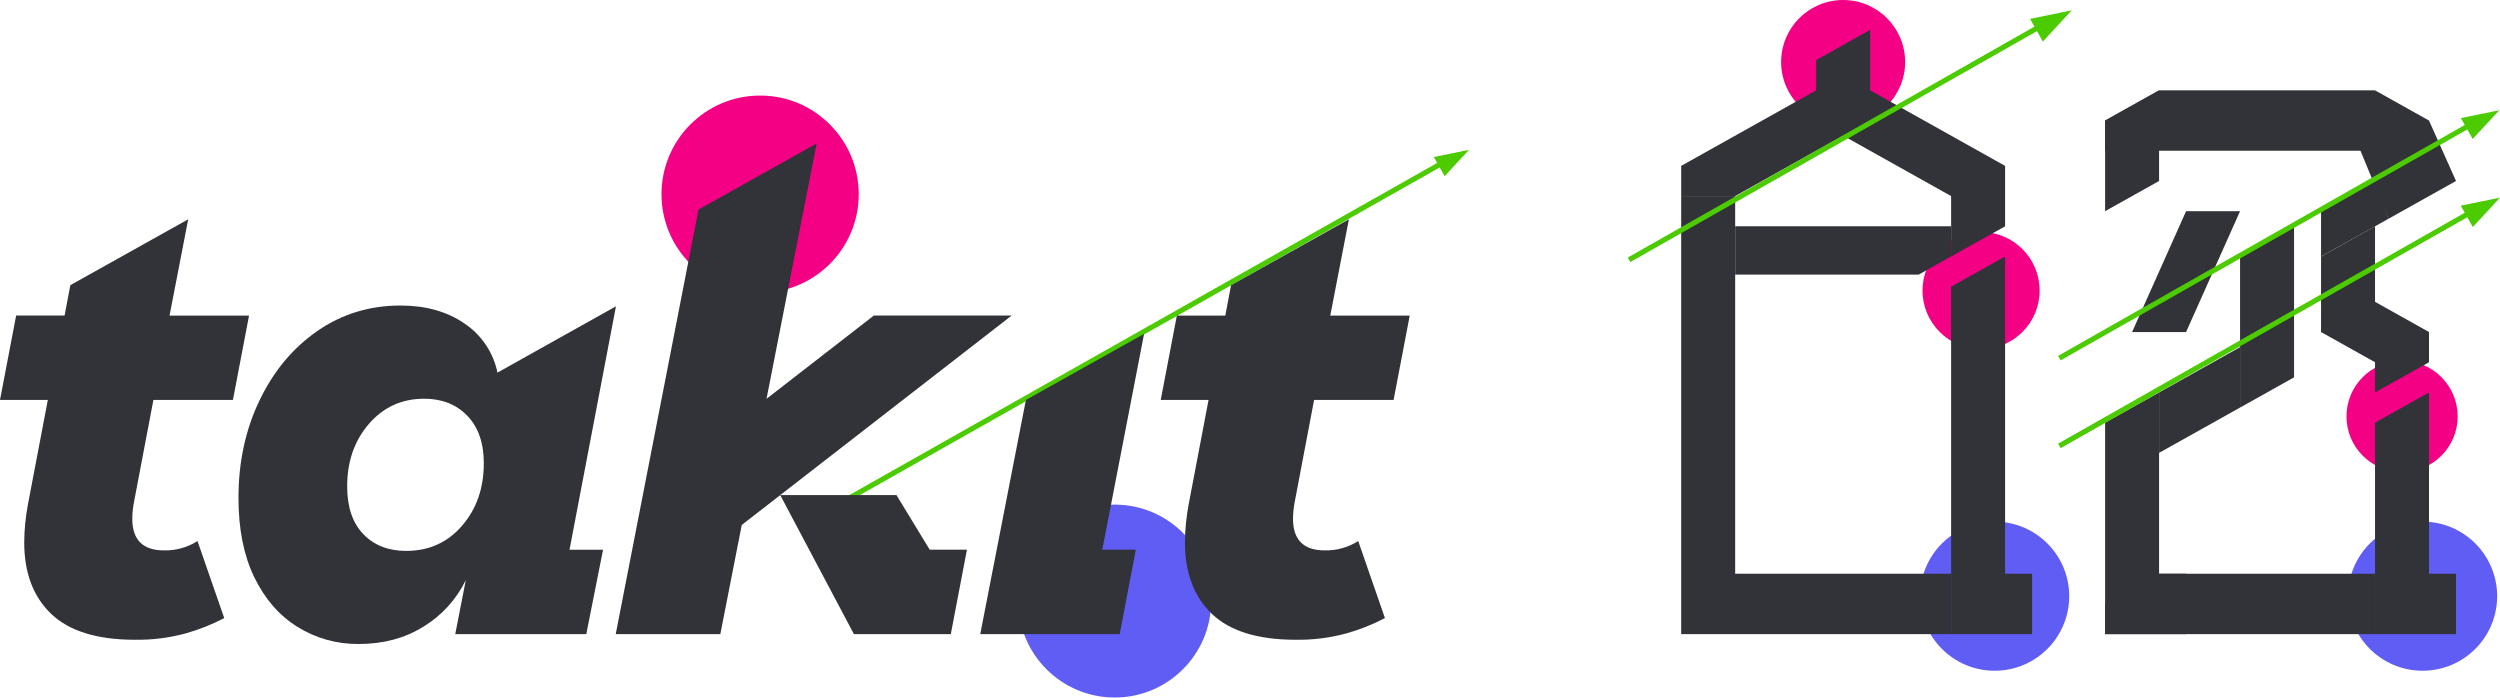
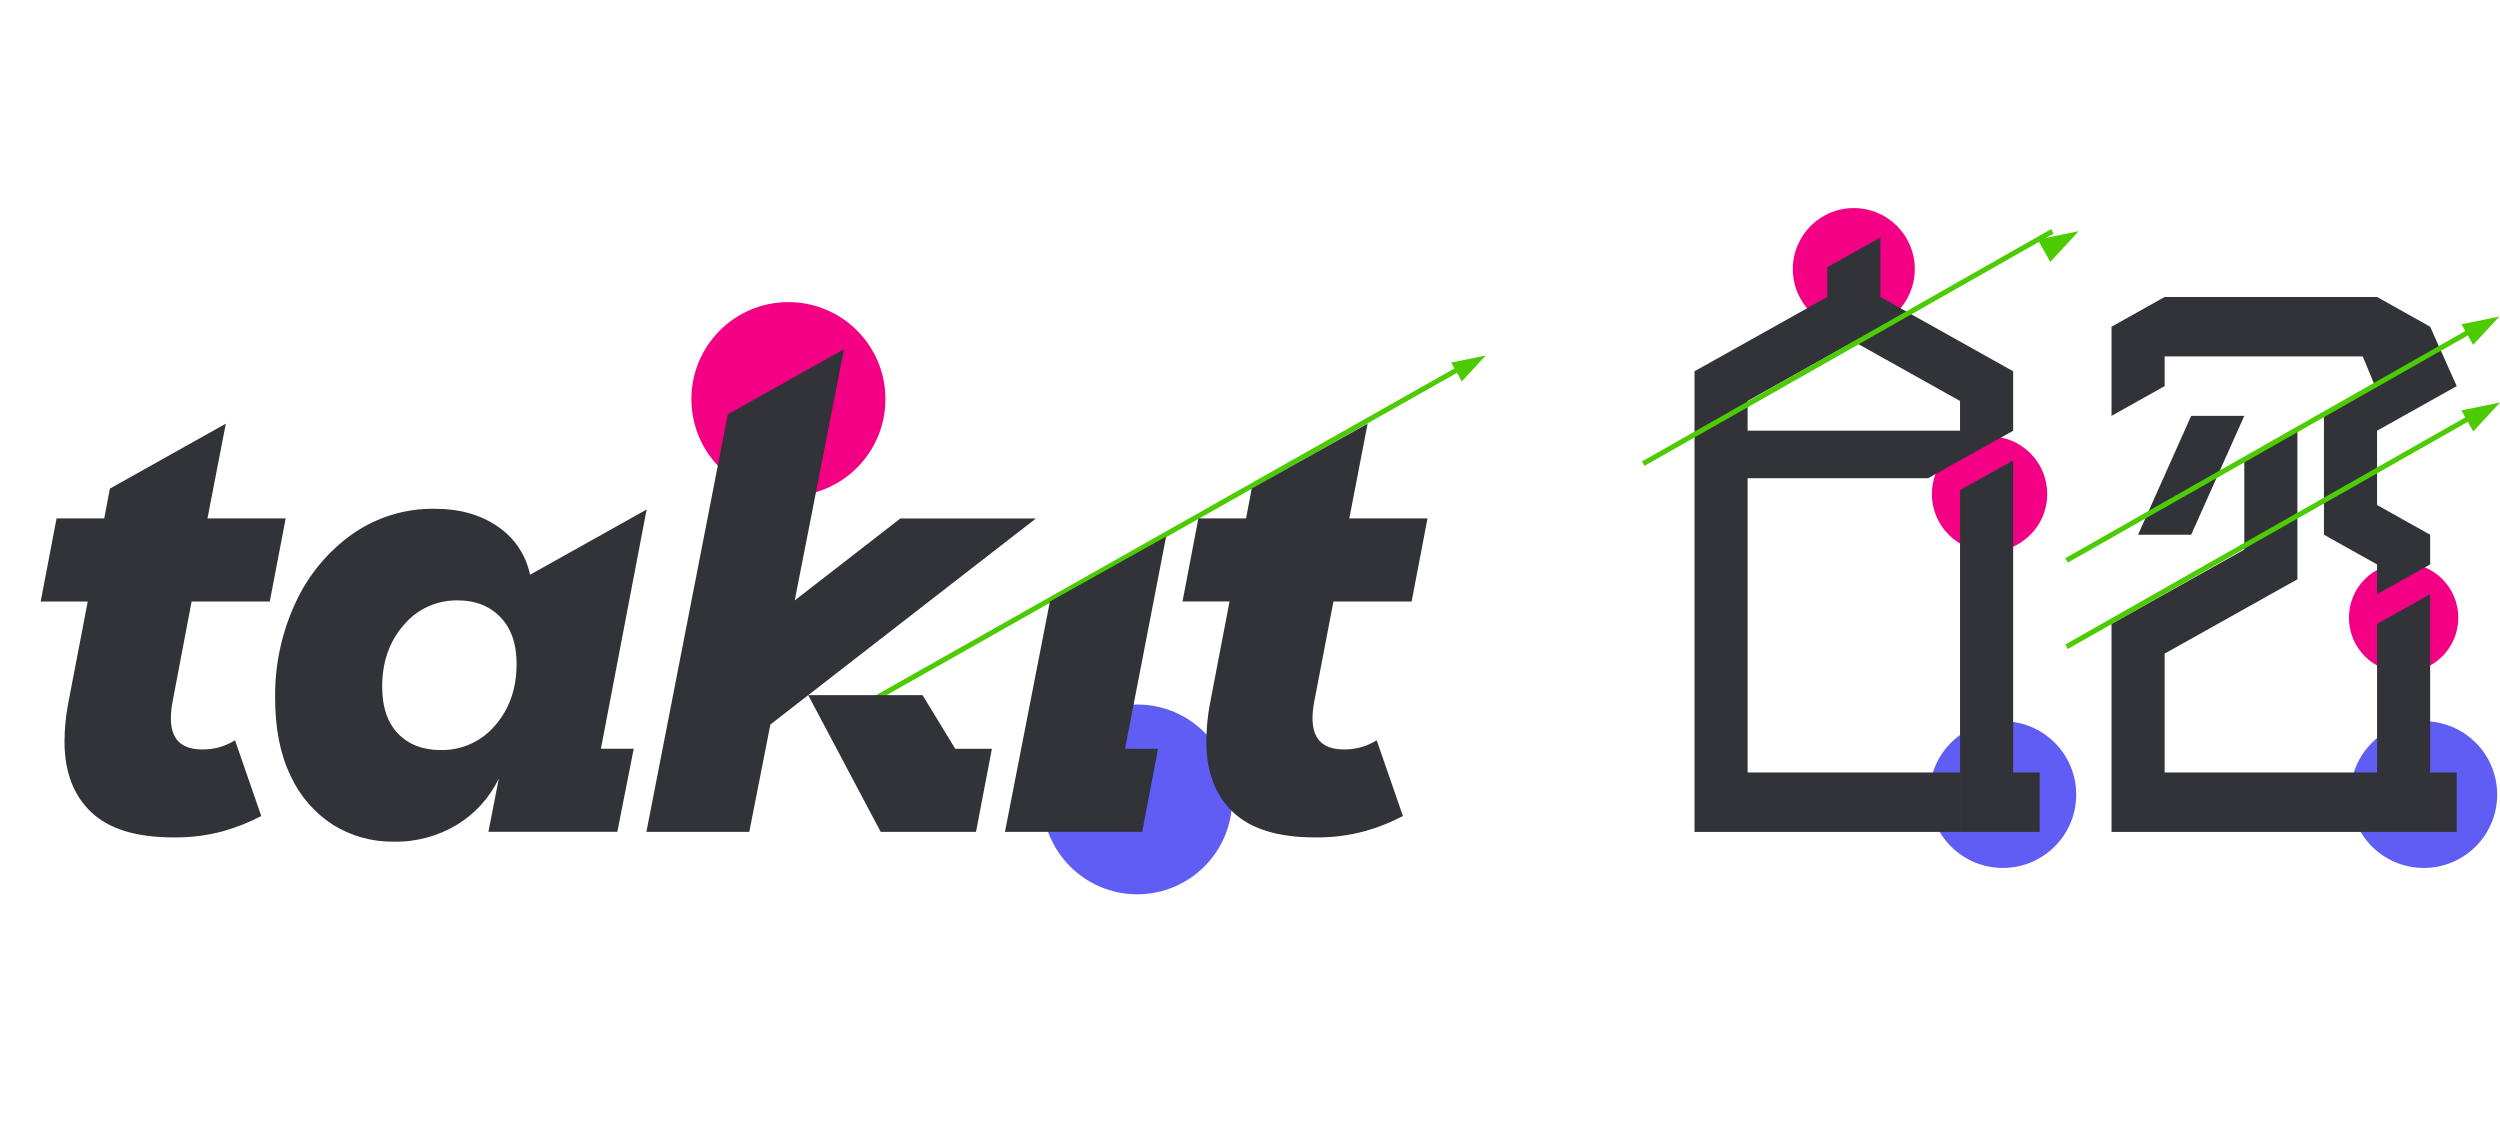
- <svg xmlns="http://www.w3.org/2000/svg" viewBox="0 0 1451.58 405">
+ <svg xmlns="http://www.w3.org/2000/svg" viewBox="0 0 762 344">
  <defs>
-     <style>.cls-1{fill:#f40085;}.cls-2{fill:#5f5df4;}.cls-3{fill:none;stroke:#4bcb00;stroke-miterlimit:10;stroke-width:3px;}.cls-4{fill:#4bcb00;}.cls-5{fill:#313339;}</style>
+     <style>.cls-1{fill:#f40085;}.cls-2{fill:#5f5df4;}.cls-3{fill:none;stroke:#4bcb00;stroke-miterlimit:10;stroke-width:1.55px;}.cls-4{fill:#4bcb00;}.cls-5{fill:#313339;}</style>
  </defs>
  <g id="레이어_5" data-name="레이어 5">
-     <path class="cls-1" d="M498.61,112.74a57.26,57.26,0,1,1-57.26-57.25,57.26,57.26,0,0,1,57.26,57.25" />
-     <path class="cls-2" d="M703.24,349a56,56,0,1,1-56-56,56,56,0,0,1,56,56" />
-     <line class="cls-3" x1="473.37" y1="300.35" x2="842.82" y2="91.61" />
-     <polygon class="cls-4" points="852.94 87 832.53 91.18 838.8 102.3 852.94 87" />
-     <path class="cls-5" d="M89.07,232.23h46.17l9.37-49H98.45l10.82-55.9L40.84,165.58,37.5,183.19H9.38L0,232.23H27.77L16.23,292.82a123.85,123.85,0,0,0-2.17,22q0,26.69,15.69,41.65t48.51,15a106.8,106.8,0,0,0,29.2-3.6,114.47,114.47,0,0,0,22.73-9l-15.51-44.72a34.82,34.82,0,0,1-19.48,5.42q-18.39,0-18.39-18.4A54.93,54.93,0,0,1,77.9,291Z" />
-     <path class="cls-5" d="M268.29,305.26q-12.63,14.61-32.46,14.61-15.5,0-24.88-9.74t-9.37-27.77q0-21.63,12.62-36.24t32.1-14.61q15.49,0,25.06,9.92T280.91,269q0,21.63-12.62,36.24m89.36-127.39-68.8,38.5a45.29,45.29,0,0,0-19.12-28.49q-15.15-10.45-37.14-10.46-27,0-48.33,14.79t-33.53,40.21q-12.27,25.41-12.26,56.79,0,27.06,9.19,46T172.73,364a65.94,65.94,0,0,0,35.7,9.92q21.27,0,37.5-10.1a64.88,64.88,0,0,0,24.53-27l-6.13,31.37h76.09l9.73-49H330.68Z" />
-     <polygon class="cls-5" points="520.53 287.47 453.03 287.47 587.43 183.19 507.41 183.19 445.07 231.56 474.17 83.3 405.57 121.69 357.51 368.19 418.25 368.19 430.69 304.8 453.03 287.47 495.81 368.19 552.07 368.19 561.44 319.15 539.81 319.15 520.53 287.47" />
-     <polygon class="cls-5" points="595.67 232.23 569.16 368.19 650.13 368.19 659.5 319.15 640.03 319.15 664.29 193.84 595.67 232.23" />
-     <path class="cls-5" d="M763,232.23h46.16l9.38-49H772.4l10.82-55.9-68.43,38.29-3.34,17.61H683.33l-9.38,49h27.77l-11.54,60.59a123.85,123.85,0,0,0-2.17,22q0,26.69,15.69,41.65t48.51,15a106.8,106.8,0,0,0,29.2-3.6,114.47,114.47,0,0,0,22.73-9l-15.51-44.72a34.82,34.82,0,0,1-19.48,5.42q-18.39,0-18.39-18.4A55.72,55.72,0,0,1,751.84,291Z" />
-     <path class="cls-1" d="M1184.28,168.7a34,34,0,1,1-34-34,34,34,0,0,1,34,34" />
-     <path class="cls-1" d="M1106.18,36a36,36,0,1,1-36-36,36,36,0,0,1,36,36" />
-     <path class="cls-2" d="M1201.45,346.16a43.29,43.29,0,1,1-43.29-43.29,43.29,43.29,0,0,1,43.29,43.29" />
-     <polygon class="cls-5" points="1007.5 131.36 1007.5 145.4 1007.5 159.43 1114.07 159.43 1132.88 148.88 1132.88 131.36 1007.5 131.36" />
-     <polygon class="cls-5" points="1132.88 368.2 1132.88 166.48 1164.23 148.94 1164.23 333.12 1179.9 333.12 1179.9 368.2 1132.88 368.2" />
-     <polygon class="cls-5" points="976.15 368.2 976.15 113.85 1007.5 113.85 1007.5 333.12 1132.88 333.12 1132.88 368.2 976.15 368.2" />
-     <polygon class="cls-5" points="1054.52 52.46 976.15 96.31 976.15 113.85 1007.5 113.85 1085.86 70 1085.86 52.46 1054.52 52.46" />
-     <polygon class="cls-5" points="1132.88 113.85 1054.52 70 1054.52 52.46 1085.86 52.46 1164.23 96.31 1164.23 131.41 1132.88 148.92 1132.88 113.85" />
-     <polygon class="cls-5" points="1054.52 34.91 1085.86 17.37 1085.86 70 1054.52 70 1054.52 34.91" />
-     <line class="cls-3" x1="945.88" y1="150.84" x2="1187.38" y2="13.7" />
-     <polygon class="cls-4" points="1202.91 6 1178.72 10.95 1186.15 24.13 1202.91 6" />
-     <path class="cls-1" d="M1427,241.78a32.28,32.28,0,1,1-32.28-32.28A32.29,32.29,0,0,1,1427,241.78" />
-     <path class="cls-2" d="M1449.92,346.16a43.29,43.29,0,1,1-43.29-43.29,43.29,43.29,0,0,1,43.29,43.29" />
-     <polygon class="cls-5" points="1222.29 368.2 1222.29 245.41 1253.63 227.87 1253.63 333.12 1269.31 333.12 1269.31 368.2 1222.29 368.2" />
-     <polygon class="cls-5" points="1300.65 236.64 1300.65 201.56 1253.63 227.87 1253.63 262.95 1300.65 236.64" />
-     <polygon class="cls-5" points="1347.67 192.79 1379.02 175.25 1410.36 192.79 1410.36 210.33 1379.02 227.87 1379.02 210.33 1347.67 192.79" />
-     <polygon class="cls-5" points="1379.02 333.12 1253.63 333.12 1222.29 350.66 1222.29 368.2 1379.02 368.2 1379.02 333.12" />
-     <polygon class="cls-5" points="1253.63 52.46 1222.29 70 1222.29 87.54 1379.02 87.54 1410.36 70 1379.02 52.46 1253.63 52.46" />
-     <polygon class="cls-5" points="1379.02 368.2 1379.02 245.41 1410.36 227.87 1410.36 333.12 1426.04 333.12 1426.04 368.2 1379.02 368.2" />
-     <polygon class="cls-5" points="1300.65 236.64 1300.65 148.94 1332 131.39 1332 219.1 1300.65 236.64" />
-     <polygon class="cls-5" points="1347.67 192.79 1347.67 148.94 1379.02 131.39 1379.02 192.79 1347.67 192.79" />
-     <polygon class="cls-5" points="1222.29 122.62 1222.29 70 1253.63 52.46 1253.63 105.08 1222.29 122.62" />
-     <polygon class="cls-5" points="1363.34 70 1410.36 70 1426.04 105.08 1386.85 127.01 1363.34 70" />
-     <polygon class="cls-5" points="1237.96 192.79 1269.31 192.79 1300.65 122.62 1269.31 122.62 1237.96 192.79" />
-     <polygon class="cls-5" points="1386.85 127.01 1347.67 148.94 1347.67 122.62 1379.02 105.08 1386.85 127.01" />
-     <line class="cls-3" x1="1195.73" y1="207.94" x2="1437.24" y2="70.8" />
-     <polygon class="cls-4" points="1428.86 68.57 1435.71 80.72 1451.17 64 1428.86 68.57" />
-     <line class="cls-3" x1="1195.73" y1="258.91" x2="1437.24" y2="121.77" />
-     <polygon class="cls-4" points="1428.79 119.41 1435.79 131.82 1451.58 114.74 1428.79 119.41" />
+     <path class="cls-1" d="M269.88,121.65a29.57,29.57,0,1,1-29.57-29.57,29.57,29.57,0,0,1,29.57,29.57" />
+     <path class="cls-2" d="M375.56,243.66a28.92,28.92,0,1,1-28.92-28.92,28.91,28.91,0,0,1,28.92,28.92" />
+     <line class="cls-3" x1="256.85" y1="218.53" x2="447.64" y2="110.74" />
+     <polygon class="cls-4" points="452.86 108.36 442.32 110.51 445.56 116.25 452.86 108.36" />
+     <path class="cls-5" d="M58.4,183.35H82.23L87.08,158H63.24l5.59-28.87L33.49,148.93,31.77,158H17.24L12.4,183.35H26.74l-6,31.29A63.36,63.36,0,0,0,19.66,226q0,13.78,8.1,21.51t25.05,7.73a55.1,55.1,0,0,0,15.08-1.86,59.37,59.37,0,0,0,11.74-4.66l-8-23.09a18,18,0,0,1-10.06,2.79q-9.5,0-9.49-9.5a28.89,28.89,0,0,1,.55-5.21Z" />
+     <path class="cls-5" d="M150.94,221.07a21.12,21.12,0,0,1-16.76,7.54q-8,0-12.85-5t-4.84-14.34q0-11.18,6.52-18.71A21,21,0,0,1,139.59,183q8,0,12.94,5.12t4.93,14.25q0,11.18-6.52,18.72m46.15-65.79-35.53,19.88a23.4,23.4,0,0,0-9.87-14.71q-7.83-5.4-19.18-5.4a42.78,42.78,0,0,0-25,7.63,52.54,52.54,0,0,0-17.32,20.77,66.65,66.65,0,0,0-6.33,29.33q0,14,4.75,23.74a35.12,35.12,0,0,0,12.94,14.9A34.13,34.13,0,0,0,120,256.54a36,36,0,0,0,19.37-5.21,33.52,33.52,0,0,0,12.66-14l-3.16,16.2h39.29l5-25.32H183.16Z" />
+     <polygon class="cls-5" points="281.2 211.88 246.34 211.88 315.75 158.03 274.43 158.03 242.23 183.01 257.26 106.44 221.84 126.27 197.02 253.56 228.38 253.56 234.81 220.83 246.34 211.88 268.44 253.56 297.49 253.56 302.33 228.24 291.16 228.24 281.2 211.88" />
+     <polygon class="cls-5" points="320.01 183.35 306.31 253.56 348.13 253.56 352.97 228.24 342.91 228.24 355.44 163.53 320.01 183.35" />
+     <path class="cls-5" d="M406.43,183.35h23.83L435.11,158H411.27l5.58-28.87-35.33,19.77L379.8,158H365.27l-4.84,25.32h14.34l-6,31.29A63.36,63.36,0,0,0,367.69,226q0,13.78,8.1,21.51t25,7.73a55.1,55.1,0,0,0,15.08-1.86,59.37,59.37,0,0,0,11.74-4.66l-8-23.09a18,18,0,0,1-10.06,2.79q-9.49,0-9.5-9.5a29,29,0,0,1,.56-5.21Z" />
+     <path class="cls-1" d="M624,150.55A17.58,17.58,0,1,1,606.39,133,17.57,17.57,0,0,1,624,150.55" />
+     <path class="cls-1" d="M583.63,82a18.59,18.59,0,1,1-18.58-18.58A18.58,18.58,0,0,1,583.63,82" />
+     <path class="cls-2" d="M632.83,242.19a22.36,22.36,0,1,1-22.35-22.36,22.35,22.35,0,0,1,22.35,22.36" />
+     <polygon class="cls-5" points="613.61 235.45 613.61 140.34 597.42 149.4 597.42 253.57 621.7 253.57 621.7 235.45 613.61 235.45" />
+     <polygon class="cls-5" points="532.67 145.76 587.71 145.76 597.42 140.31 597.42 140.33 613.61 131.29 613.61 113.16 573.14 90.52 573.14 90.52 573.14 72.4 556.95 81.46 556.95 90.52 516.49 113.16 516.49 122.22 532.67 122.22 565.05 104.11 597.42 122.22 597.42 131.26 532.67 131.26 532.67 122.22 516.49 122.22 516.49 253.57 597.42 253.57 597.42 235.45 532.67 235.45 532.67 145.76" />
+     <line class="cls-3" x1="500.85" y1="141.32" x2="625.57" y2="70.5" />
+     <polygon class="cls-4" points="633.59 70.46 621.09 73.02 624.93 79.83 633.59 70.46" />
+     <path class="cls-1" d="M749.29,188.29a16.67,16.67,0,1,1-16.67-16.68,16.67,16.67,0,0,1,16.67,16.68" />
+     <path class="cls-2" d="M761.14,242.19a22.36,22.36,0,1,1-22.35-22.36,22.35,22.35,0,0,1,22.35,22.36" />
+     <polygon class="cls-5" points="740.71 181.1 724.53 190.16 724.53 235.45 667.87 235.45 667.87 235.45 659.78 235.45 659.78 199.22 684.06 185.63 700.25 176.57 700.25 131.28 684.06 140.34 684.06 167.51 659.78 181.1 659.78 181.1 643.59 190.16 643.59 244.51 643.59 244.51 643.59 253.57 724.53 253.57 724.53 253.57 748.81 253.57 748.81 235.45 740.71 235.45 740.71 181.1" />
+     <polygon class="cls-5" points="643.59 126.75 659.78 117.69 659.78 108.64 720.17 108.64 724.02 117.98 708.34 126.75 708.34 140.34 708.34 140.34 708.34 162.99 724.53 172.04 724.53 181.1 740.71 172.04 740.71 162.99 724.53 153.93 724.53 131.28 728.57 129.02 728.57 129.02 748.81 117.69 740.71 99.58 740.71 99.58 740.71 99.58 724.53 90.52 659.78 90.52 659.78 90.52 658 91.52 643.59 99.58 643.59 108.64 643.59 108.64 643.59 126.75" />
+     <polygon class="cls-5" points="667.87 162.99 684.06 126.75 667.87 126.75 651.68 162.99 667.87 162.99" />
+     <line class="cls-3" x1="629.88" y1="170.81" x2="754.59" y2="99.99" />
+     <polygon class="cls-4" points="750.27 98.84 753.81 105.11 761.79 96.48 750.27 98.84" />
+     <line class="cls-3" x1="629.88" y1="197.13" x2="754.59" y2="126.31" />
+     <polygon class="cls-4" points="750.23 125.09 753.84 131.5 762 122.68 750.23 125.09" />
  </g>
</svg>
